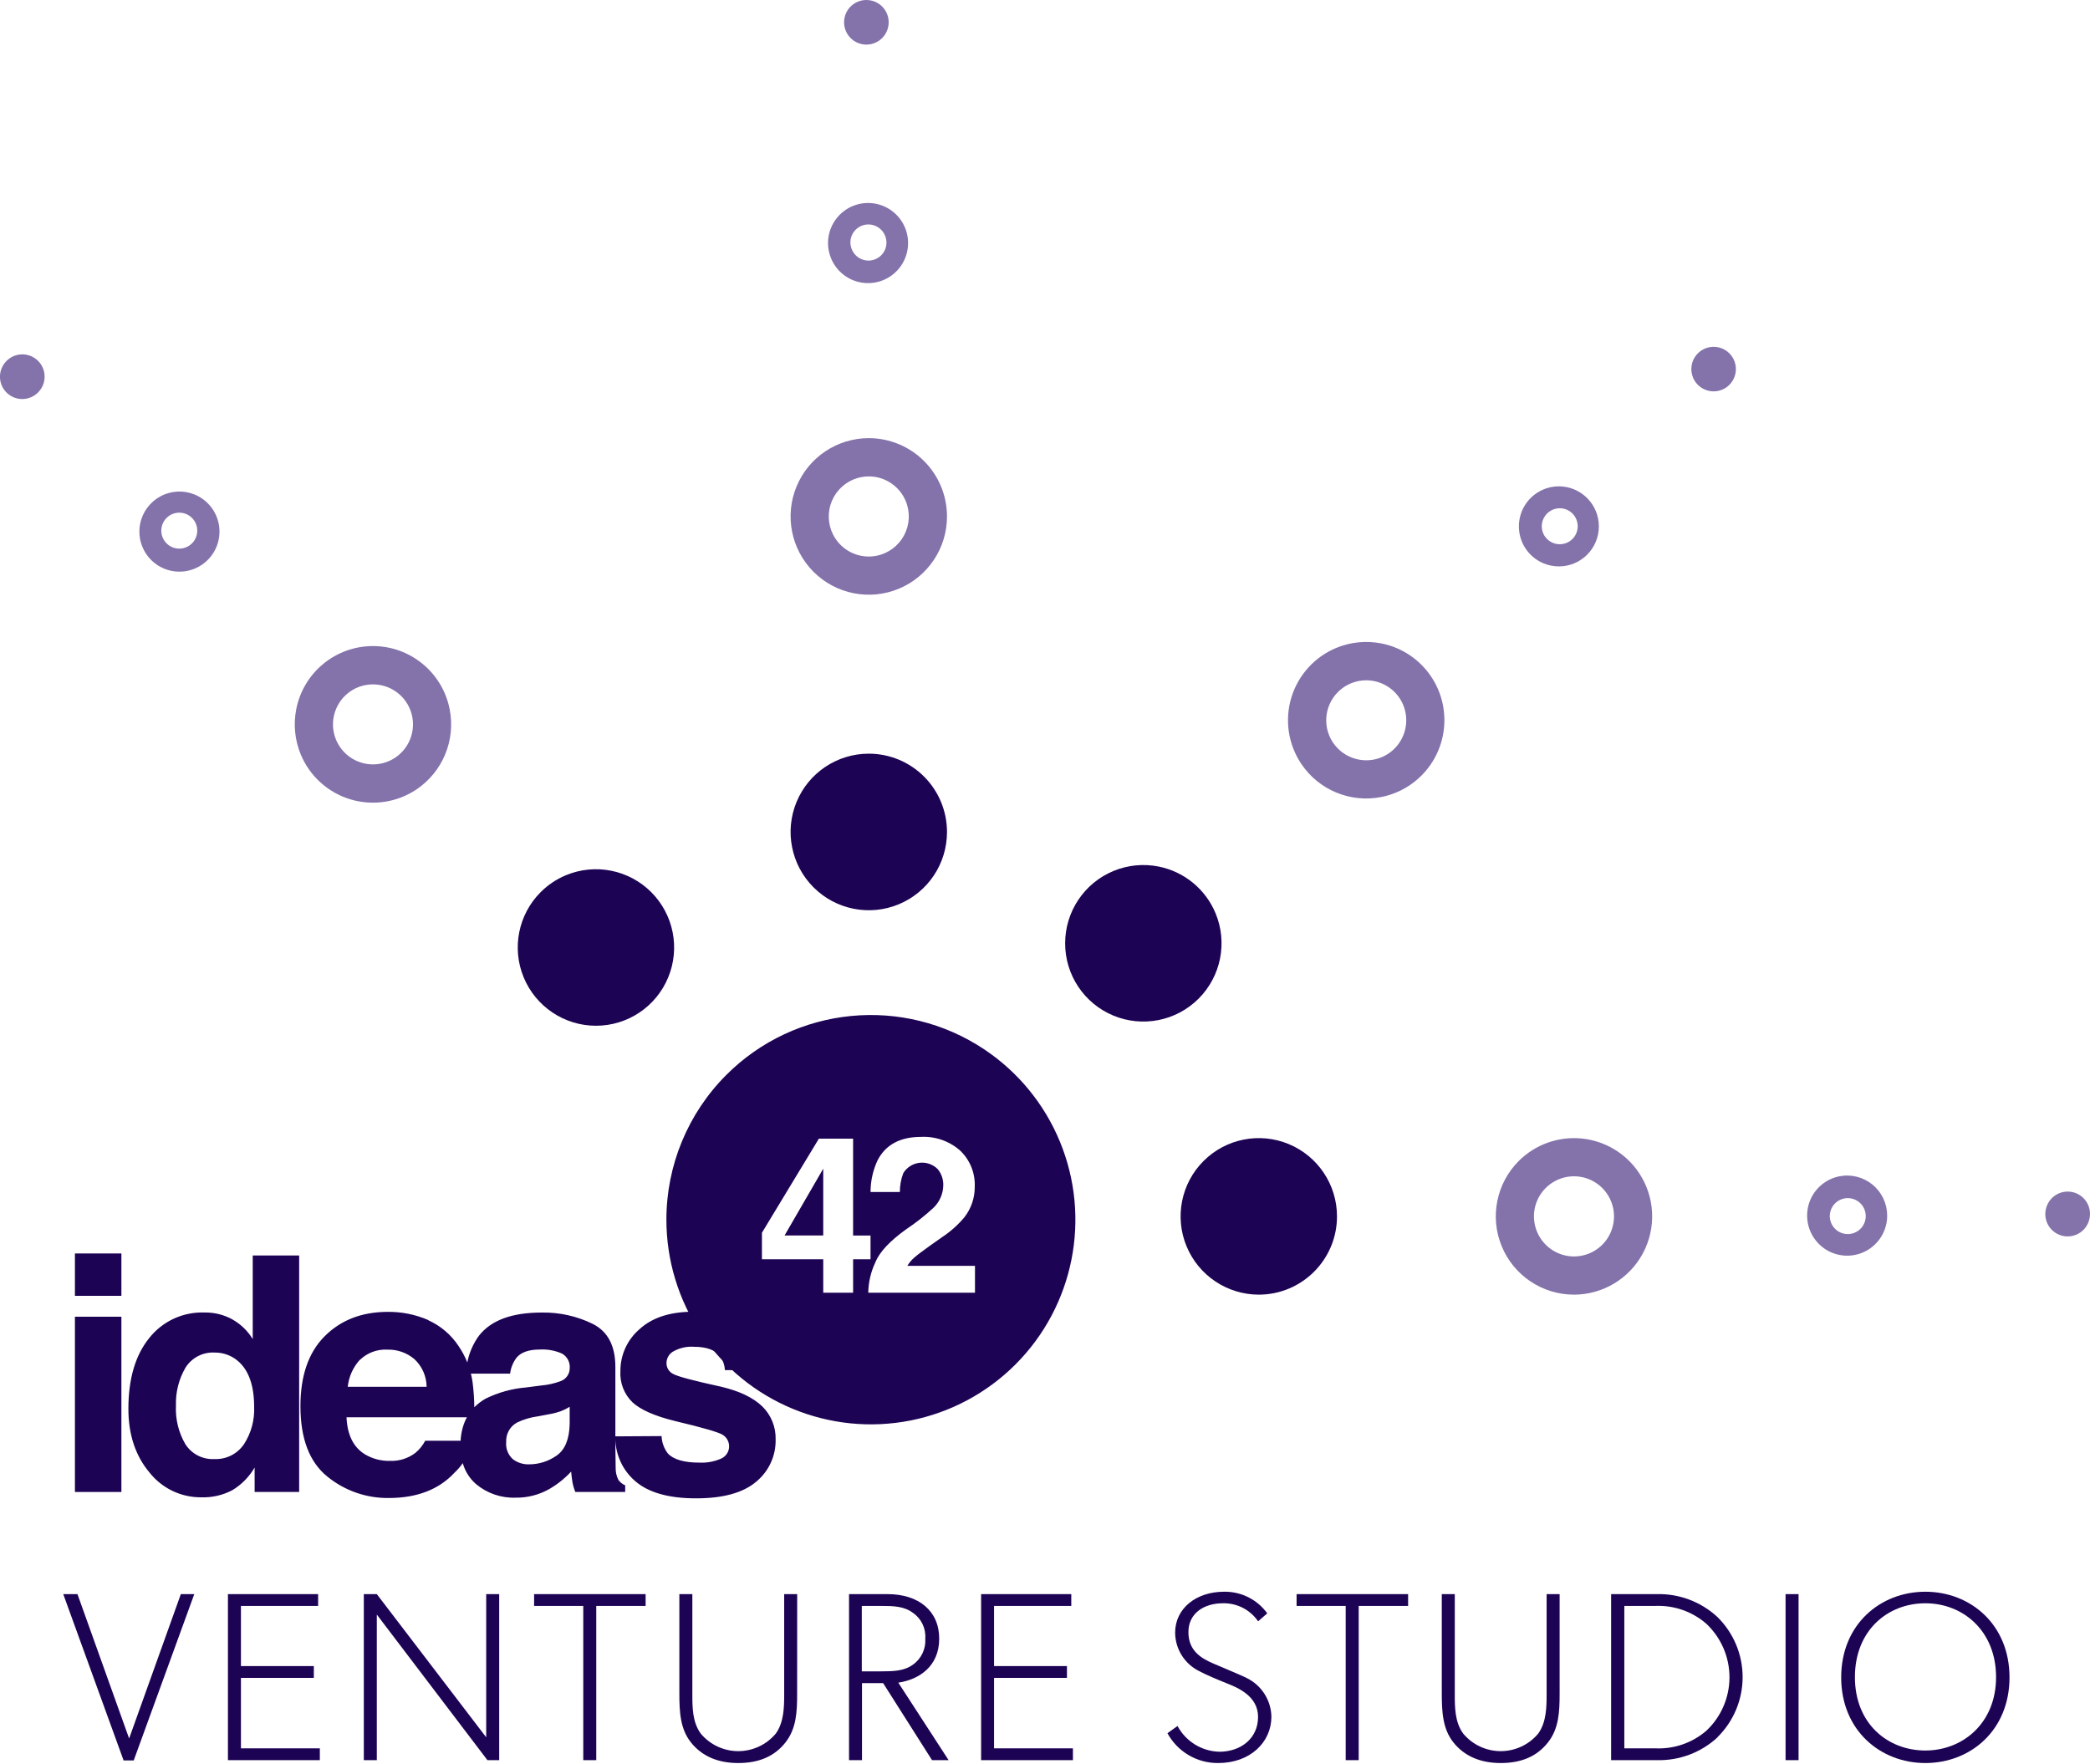
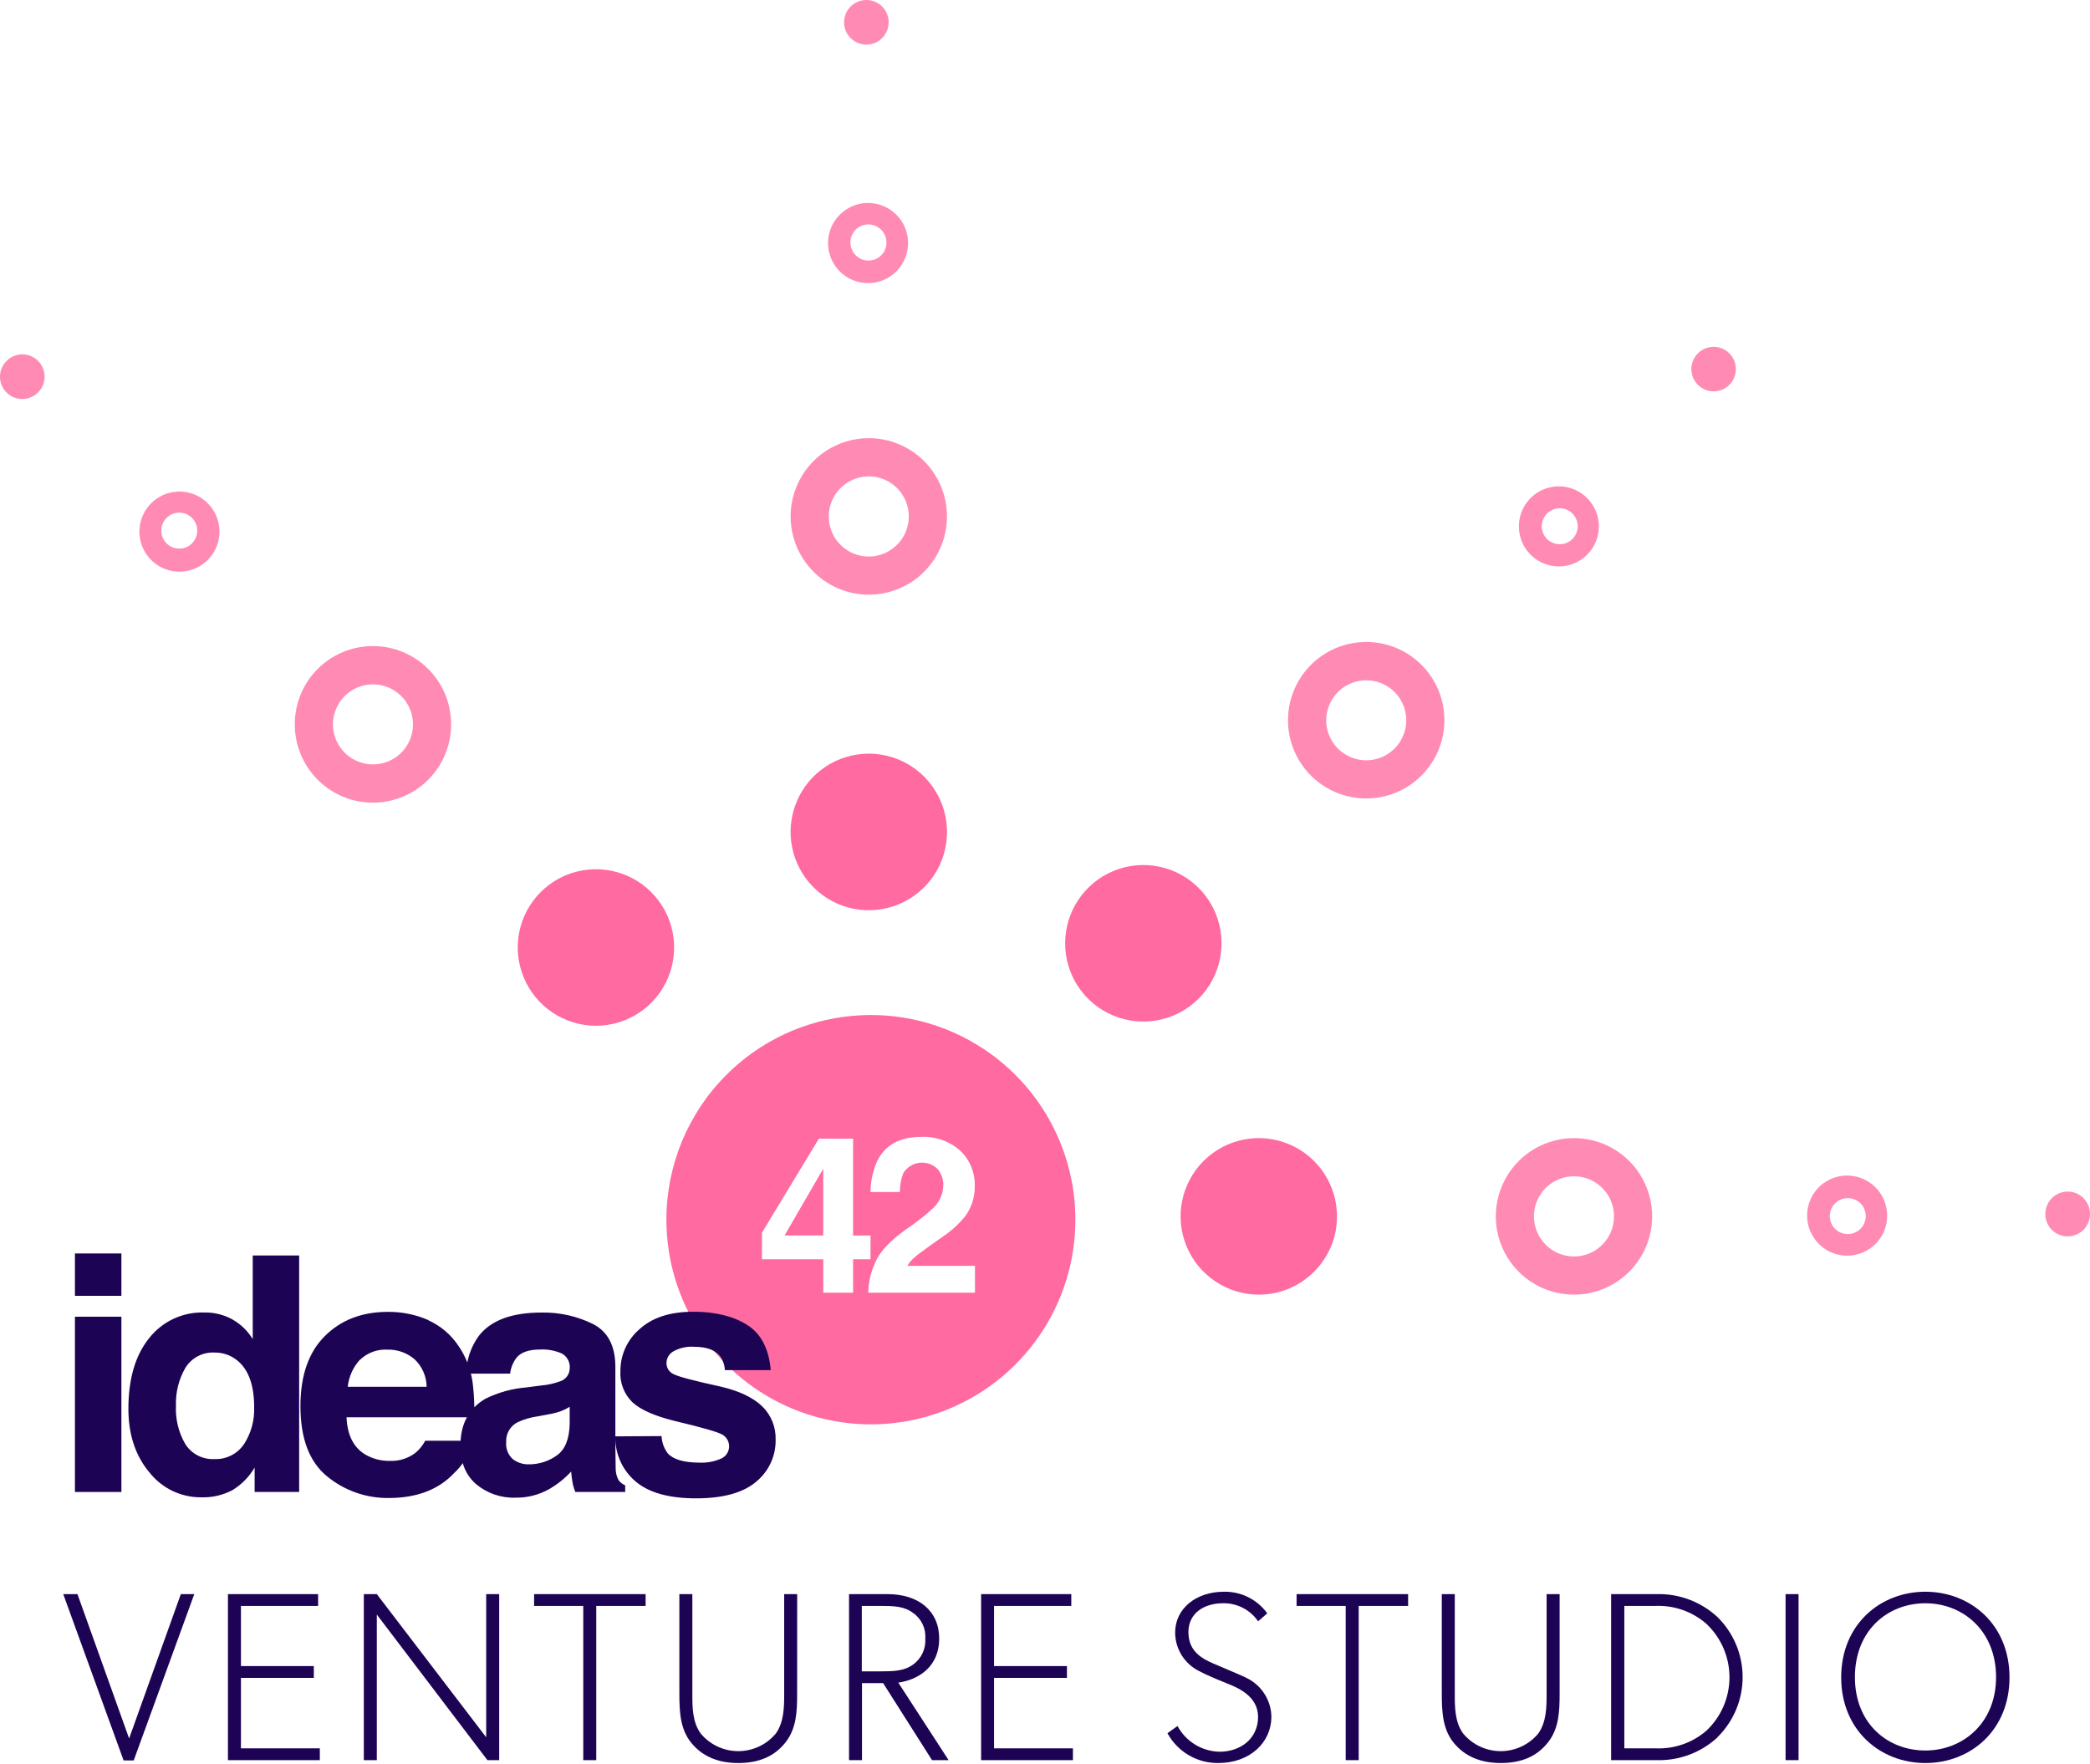
<svg xmlns="http://www.w3.org/2000/svg" fill="none" viewBox="0 0 160 135">
-   <path fill="#1D0354" d="M66.51 57.696a5.983 5.983 0 00-5.531 3.699 5.997 5.997 0 001.298 6.53 5.984 5.984 0 0010.22-4.237c0-1.59-.631-3.114-1.754-4.237a5.984 5.984 0 00-4.233-1.755zM88.696 66.336a5.985 5.985 0 014.364 3.583 5.997 5.997 0 01-1.299 6.53 5.985 5.985 0 01-10.219-4.236 5.995 5.995 0 013.696-5.536 5.98 5.98 0 013.458-.341zM63.023 94.578v-5.111l-2.96 5.111h2.96z" />
-   <path fill="#1D0354" fill-rule="evenodd" d="M75.368 80.345a15.645 15.645 0 00-19.767 1.946 15.668 15.668 0 00-4.585 11.078c0 3.099.917 6.129 2.637 8.706a15.655 15.655 0 0016.07 6.665 15.65 15.65 0 008.016-4.287 15.673 15.673 0 003.395-17.076 15.665 15.665 0 00-5.766-7.032zm-8.35 16.27c.332-.788 1.118-1.626 2.358-2.512a16.77 16.77 0 002.088-1.644c.464-.447.733-1.06.748-1.704a1.873 1.873 0 00-.42-1.25 1.691 1.691 0 00-2.637.295 3.987 3.987 0 00-.266 1.453h-2.245c0-.845.187-1.68.547-2.445.62-1.184 1.726-1.775 3.315-1.775a4.2 4.2 0 012.993 1.044 3.6 3.6 0 011.123 2.76 3.746 3.746 0 01-.786 2.34 7.783 7.783 0 01-1.695 1.517l-.936.66c-.583.419-.984.715-1.193.902a2.62 2.62 0 00-.55.648h5.178v2.056H66.47c.013-.81.2-1.607.55-2.337v-.008zm-.374-.213H65.31v2.558h-2.286v-2.558H58.33V94.37l4.359-7.201h2.619v7.414h1.335v1.82z" clip-rule="evenodd" />
-   <path fill="#1D0354" d="M102.354 93.118a5.994 5.994 0 00-3.696-5.536 5.981 5.981 0 00-6.524 1.3 5.993 5.993 0 004.233 10.228 5.993 5.993 0 005.987-5.992zM41.389 68.297a5.993 5.993 0 004.234 10.228 5.982 5.982 0 005.53-3.698 5.998 5.998 0 00-1.297-6.53 5.987 5.987 0 00-6.525-1.299 5.987 5.987 0 00-1.942 1.3z" />
-   <path fill="#8472AB" d="M66.326 0A1.705 1.705 0 0168 2.04 1.707 1.707 0 1166.326 0zM132.86 27.923a1.706 1.706 0 10-3.249.986 1.708 1.708 0 002.523.765 1.708 1.708 0 00.726-1.75zM.501 27.63a1.706 1.706 0 012.625 2.155A1.707 1.707 0 11.501 27.63z" />
-   <path fill="#8472AB" fill-rule="evenodd" d="M10.73 40.097a3.067 3.067 0 014.178-2.236 3.067 3.067 0 11-2.875 5.385 3.066 3.066 0 01-1.303-3.15zm2.726-.825a1.377 1.377 0 00-.705 2.325 1.377 1.377 0 10.705-2.325zM22.68 54.285a5.984 5.984 0 0111.742 0 5.997 5.997 0 01-2.544 6.152 5.983 5.983 0 01-8.857-2.69 5.996 5.996 0 01-.34-3.462zm5.276-1.835a3.06 3.06 0 00-2.232 1.832 3.063 3.063 0 102.232-1.832zM121.503 38.13a3.059 3.059 0 00-5.224 2.166 3.06 3.06 0 001.889 2.83 3.058 3.058 0 004-1.657 3.065 3.065 0 000-2.346 3.054 3.054 0 00-.665-.994zm-1.122 1.183a1.381 1.381 0 01-.21 2.12 1.38 1.38 0 01-2.037-.619 1.381 1.381 0 011.272-1.906 1.38 1.38 0 01.975.405zM105.758 49.258a5.985 5.985 0 014.817 5.877 5.994 5.994 0 01-4.817 5.876 5.981 5.981 0 01-6.147-2.547 5.995 5.995 0 012.688-8.865 5.98 5.98 0 013.459-.34zm1.839 5.279a3.064 3.064 0 10-5.837 1.772 3.067 3.067 0 002.831 1.894 3.061 3.061 0 002.832-1.894c.232-.56.292-1.177.174-1.772zM64.75 16.058a3.063 3.063 0 014.768 2.546 3.07 3.07 0 01-1.889 2.836 3.062 3.062 0 01-4.18-2.232 3.069 3.069 0 011.302-3.15zm2.5 1.359a1.376 1.376 0 00-.763-.236h-.007a1.376 1.376 0 00-1.145 2.143 1.376 1.376 0 002.42-1.287 1.377 1.377 0 00-.505-.62zM66.51 33.542a5.982 5.982 0 00-5.53 3.699 5.996 5.996 0 001.297 6.53 5.985 5.985 0 0010.22-4.237c0-1.59-.631-3.113-1.754-4.237a5.984 5.984 0 00-4.233-1.755zm0 2.928a3.062 3.062 0 012.831 1.895 3.069 3.069 0 01-2.236 4.181 3.061 3.061 0 01-3.145-1.307 3.07 3.07 0 011.378-4.536 3.06 3.06 0 011.172-.233zM125.474 89.79a5.994 5.994 0 01-4.977 9.32 5.983 5.983 0 01-5.531-3.7 5.997 5.997 0 011.298-6.529 5.985 5.985 0 019.21.908zm-2.429 5.032a3.074 3.074 0 00-.38-3.874 3.065 3.065 0 00-5.174 2.768 3.07 3.07 0 002.408 2.41 3.06 3.06 0 003.146-1.304zM144.473 93.062a3.067 3.067 0 00-3.66-3.012 3.062 3.062 0 00-2.41 2.408 3.073 3.073 0 001.302 3.15 3.063 3.063 0 004.768-2.546zm-1.639.034a1.381 1.381 0 01-.85 1.273 1.378 1.378 0 11.85-1.273z" clip-rule="evenodd" />
-   <path fill="#8472AB" d="M159.713 93.887c.188-.282.288-.614.287-.953a1.708 1.708 0 00-3.289-.653 1.71 1.71 0 003.002 1.606z" />
+   <path fill="#FF6AA0" d="M66.51 57.696a5.983 5.983 0 00-5.531 3.699 5.997 5.997 0 001.298 6.53 5.984 5.984 0 0010.22-4.237c0-1.59-.631-3.114-1.754-4.237a5.984 5.984 0 00-4.233-1.755zM88.696 66.336a5.985 5.985 0 014.364 3.583 5.997 5.997 0 01-1.299 6.53 5.985 5.985 0 01-10.219-4.236 5.995 5.995 0 013.696-5.536 5.98 5.98 0 013.458-.341zM63.023 94.578v-5.111l-2.96 5.111h2.96z" />
+   <path fill="#FF6AA0" fill-rule="evenodd" d="M75.368 80.345a15.645 15.645 0 00-19.767 1.946 15.668 15.668 0 00-4.585 11.078c0 3.099.917 6.129 2.637 8.706a15.655 15.655 0 0016.07 6.665 15.65 15.65 0 008.016-4.287 15.673 15.673 0 003.395-17.076 15.665 15.665 0 00-5.766-7.032zm-8.35 16.27c.332-.788 1.118-1.626 2.358-2.512a16.77 16.77 0 002.088-1.644c.464-.447.733-1.06.748-1.704a1.873 1.873 0 00-.42-1.25 1.691 1.691 0 00-2.637.295 3.987 3.987 0 00-.266 1.453h-2.245c0-.845.187-1.68.547-2.445.62-1.184 1.726-1.775 3.315-1.775a4.2 4.2 0 012.993 1.044 3.6 3.6 0 011.123 2.76 3.746 3.746 0 01-.786 2.34 7.783 7.783 0 01-1.695 1.517l-.936.66c-.583.419-.984.715-1.193.902a2.62 2.62 0 00-.55.648h5.178v2.056H66.47c.013-.81.2-1.607.55-2.337v-.008zm-.374-.213H65.31v2.558h-2.286v-2.558H58.33V94.37l4.359-7.201h2.619v7.414h1.335v1.82z" clip-rule="evenodd" />
+   <path fill="#FF6AA0" d="M102.354 93.118a5.994 5.994 0 00-3.696-5.536 5.981 5.981 0 00-6.524 1.3 5.993 5.993 0 004.233 10.228 5.993 5.993 0 005.987-5.992zM41.389 68.297a5.993 5.993 0 004.234 10.228 5.982 5.982 0 005.53-3.698 5.998 5.998 0 00-1.297-6.53 5.987 5.987 0 00-6.525-1.299 5.987 5.987 0 00-1.942 1.3z" />
+   <path fill="#FF8BB5" d="M66.326 0A1.705 1.705 0 0168 2.04 1.707 1.707 0 1166.326 0zM132.86 27.923a1.706 1.706 0 10-3.249.986 1.708 1.708 0 002.523.765 1.708 1.708 0 00.726-1.75zM.501 27.63a1.706 1.706 0 012.625 2.155A1.707 1.707 0 11.501 27.63z" />
+   <path fill="#FF8BB5" fill-rule="evenodd" d="M10.73 40.097a3.067 3.067 0 014.178-2.236 3.067 3.067 0 11-2.875 5.385 3.066 3.066 0 01-1.303-3.15zm2.726-.825a1.377 1.377 0 00-.705 2.325 1.377 1.377 0 10.705-2.325zM22.68 54.285a5.984 5.984 0 0111.742 0 5.997 5.997 0 01-2.544 6.152 5.983 5.983 0 01-8.857-2.69 5.996 5.996 0 01-.34-3.462zm5.276-1.835a3.06 3.06 0 00-2.232 1.832 3.063 3.063 0 102.232-1.832zM121.503 38.13a3.059 3.059 0 00-5.224 2.166 3.06 3.06 0 001.889 2.83 3.058 3.058 0 004-1.657 3.065 3.065 0 000-2.346 3.054 3.054 0 00-.665-.994zm-1.122 1.183a1.381 1.381 0 01-.21 2.12 1.38 1.38 0 01-2.037-.619 1.381 1.381 0 011.272-1.906 1.38 1.38 0 01.975.405zM105.758 49.258a5.985 5.985 0 014.817 5.877 5.994 5.994 0 01-4.817 5.876 5.981 5.981 0 01-6.147-2.547 5.995 5.995 0 012.688-8.865 5.98 5.98 0 013.459-.34zm1.839 5.279a3.064 3.064 0 10-5.837 1.772 3.067 3.067 0 002.831 1.894 3.061 3.061 0 002.832-1.894c.232-.56.292-1.177.174-1.772zM64.75 16.058a3.063 3.063 0 014.768 2.546 3.07 3.07 0 01-1.889 2.836 3.062 3.062 0 01-4.18-2.232 3.069 3.069 0 011.302-3.15zm2.5 1.359a1.376 1.376 0 00-.763-.236h-.007a1.376 1.376 0 00-1.145 2.143 1.376 1.376 0 002.42-1.287 1.377 1.377 0 00-.505-.62zM66.51 33.542a5.982 5.982 0 00-5.53 3.699 5.996 5.996 0 001.297 6.53 5.985 5.985 0 0010.22-4.237c0-1.59-.631-3.113-1.754-4.237a5.984 5.984 0 00-4.233-1.755zm0 2.928a3.062 3.062 0 012.831 1.895 3.069 3.069 0 01-2.236 4.181 3.061 3.061 0 01-3.145-1.307 3.07 3.07 0 011.378-4.536 3.06 3.06 0 011.172-.233zM125.474 89.79a5.994 5.994 0 01-4.977 9.32 5.983 5.983 0 01-5.531-3.7 5.997 5.997 0 011.298-6.529 5.985 5.985 0 019.21.908zm-2.429 5.032a3.074 3.074 0 00-.38-3.874 3.065 3.065 0 00-5.174 2.768 3.07 3.07 0 002.408 2.41 3.06 3.06 0 003.146-1.304zM144.473 93.062a3.067 3.067 0 00-3.66-3.012 3.062 3.062 0 00-2.41 2.408 3.073 3.073 0 001.302 3.15 3.063 3.063 0 004.768-2.546zm-1.639.034a1.381 1.381 0 01-.85 1.273 1.378 1.378 0 11.85-1.273z" clip-rule="evenodd" />
+   <path fill="#FF8BB5" d="M159.713 93.887c.188-.282.288-.614.287-.953a1.708 1.708 0 00-3.289-.653 1.71 1.71 0 003.002 1.606z" />
  <path fill="#1D0354" d="M5.736 99.2h3.558v-3.243H5.736V99.2zM9.294 100.799H5.736v13.417h3.558v-13.417z" />
  <path fill="#1D0354" fill-rule="evenodd" d="M17.806 101.016a4.262 4.262 0 011.542 1.498V96.11h3.554v18.106h-3.409v-1.872a4.904 4.904 0 01-1.71 1.737 4.774 4.774 0 01-2.387.543 4.99 4.99 0 01-3.954-1.902c-1.07-1.27-1.613-2.899-1.613-4.868 0-2.292.528-4.095 1.583-5.408a5.155 5.155 0 014.231-1.97 4.289 4.289 0 012.163.536v.004zm.864 9.556c.553-.85.827-1.851.786-2.864 0-1.641-.414-2.814-1.242-3.52a2.681 2.681 0 00-1.774-.645 2.471 2.471 0 00-2.245 1.165 5.406 5.406 0 00-.725 2.887 5.344 5.344 0 00.73 2.977 2.48 2.48 0 002.222 1.124 2.59 2.59 0 002.245-1.124h.003zM32.795 101.072a5.47 5.47 0 012.32 1.985c.265.39.486.807.66 1.242a5.118 5.118 0 01.892-2.047c.928-1.184 2.527-1.774 4.797-1.772a8.523 8.523 0 013.925.873c1.15.584 1.723 1.684 1.72 3.299v5.306l3.537-.022c.02.483.189.949.482 1.333.434.464 1.246.7 2.425.7a3.683 3.683 0 001.65-.307 1.026 1.026 0 00.613-.875 1.035 1.035 0 00-.493-.949c-.33-.204-1.553-.558-3.67-1.059-1.525-.377-2.599-.849-3.222-1.416a3.076 3.076 0 01-.936-2.415 4.195 4.195 0 011.463-3.195c.973-.891 2.345-1.336 4.116-1.336 1.676 0 3.048.334 4.116 1.003 1.067.669 1.672 1.825 1.814 3.468h-3.51a2.05 2.05 0 00-.373-1.075c-.375-.472-1.048-.711-1.976-.711a2.818 2.818 0 00-1.635.374 1.025 1.025 0 00-.486.835.912.912 0 00.52.873c.344.192 1.564.516 3.659.973 1.4.33 2.443.828 3.143 1.498a3.396 3.396 0 011.032 2.528 4.065 4.065 0 01-1.496 3.254c-.998.844-2.53 1.266-4.595 1.266-2.11 0-3.67-.446-4.68-1.337a4.357 4.357 0 01-1.497-3.169v.615c0 .427.007.944.022 1.55a1.94 1.94 0 00.214.937c.132.18.31.321.516.408v.509h-3.817a3.74 3.74 0 01-.22-.749 9.726 9.726 0 01-.101-.812c-.49.528-1.056.98-1.68 1.34a5.066 5.066 0 01-2.574.656 4.461 4.461 0 01-3.031-1.042 3.307 3.307 0 01-1.012-1.601 4.336 4.336 0 01-.612.71c-1.2 1.303-2.88 1.956-5.043 1.959a7.296 7.296 0 01-4.726-1.652c-1.362-1.106-2.044-2.898-2.047-5.377 0-2.327.616-4.11 1.849-5.348 1.232-1.238 2.83-1.862 4.793-1.872a7.601 7.601 0 013.154.629v.015zm2.465 9.223c.041-.683.203-1.283.484-1.797h-9.216c.06 1.344.523 2.288 1.403 2.831.584.35 1.257.525 1.938.505a2.99 2.99 0 001.934-.614c.308-.256.562-.57.748-.925h2.709zm1.05-2.562c.244-.249.53-.469.858-.658a8.59 8.59 0 013.102-.861l1.194-.154c.48-.041.95-.146 1.403-.311a1.052 1.052 0 00.748-1 1.18 1.18 0 00-.58-1.123 3.651 3.651 0 00-1.702-.315c-.838 0-1.433.203-1.781.614a2.527 2.527 0 00-.501 1.233h-3c.055.221.099.446.13.673a16.6 16.6 0 01.13 1.902zm-8.754-3.647a3.651 3.651 0 00-.935 2.079h6.039a2.93 2.93 0 00-.935-2.12 3.074 3.074 0 00-2.084-.726 2.788 2.788 0 00-2.088.786l.003-.019zm15.375 3.947c.237-.09.465-.203.68-.337v1.315c-.027 1.173-.362 1.981-1.006 2.423-.62.437-1.36.669-2.118.666a1.926 1.926 0 01-1.23-.4 1.567 1.567 0 01-.506-1.3 1.607 1.607 0 01.827-1.498 5.29 5.29 0 011.613-.479l.8-.15c.32-.054.634-.134.94-.24z" clip-rule="evenodd" />
  <path fill="#1D0354" d="M93.258 134.966a4.372 4.372 0 01-3.884-2.284l.771-.551a3.744 3.744 0 003.203 1.97c1.639 0 2.963-1.015 2.963-2.67 0-1.61-1.6-2.249-2.365-2.555l-.063-.025c-.737-.296-1.564-.644-2.08-.922a3.306 3.306 0 01-1.84-2.947c-.001-1.842 1.6-3.13 3.74-3.13a3.992 3.992 0 013.312 1.655l-.7.61a3.188 3.188 0 00-1.169-1.031 3.188 3.188 0 00-1.517-.351c-1.47 0-2.65.772-2.65 2.21s.992 2.007 1.894 2.397c.263.113.57.244.881.375.753.32 1.526.647 1.738.767a3.365 3.365 0 011.84 2.947c-.007 1.932-1.608 3.535-4.074 3.535zM14.873 122.035l-4.636 12.732h-.775l-4.62-12.732H5.93l3.955 11.051 3.959-11.051h1.029zM17.45 134.745h7.035v-.903h-6.04v-5.396h5.58v-.902h-5.58v-4.606h5.909v-.903H17.45v12.71zM37.315 134.745h.901v-12.71h-.995v10.961l-8.374-10.961h-.995v12.71h.995V123.6l8.468 11.145zM45.647 122.938h3.779v-.903h-8.538v.903h3.764v11.807h.995v-11.807zM60.123 133.401c.846-1.068.902-2.341.902-3.775l.003-7.591h-.995v7.681c0 .97-.019 2.131-.643 2.996a3.746 3.746 0 01-2.872 1.344 3.743 3.743 0 01-2.872-1.344c-.643-.877-.643-2.038-.643-2.996v-7.681h-.995v7.591c0 1.442.067 2.741.898 3.775.83 1.033 2.039 1.565 3.606 1.565 1.568 0 2.765-.498 3.611-1.565z" />
  <path fill="#1D0354" fill-rule="evenodd" d="M71.351 134.745h1.269l-3.85-5.932c1.601-.239 3.131-1.251 3.131-3.37 0-2.12-1.567-3.408-3.958-3.408h-2.945v12.71h.992v-5.894h1.62l3.741 5.894zm-3.977-11.807c1.025 0 1.841.018 2.522.535a2.194 2.194 0 01.939 1.97 2.247 2.247 0 01-.94 1.988c-.68.498-1.507.517-2.52.517h-1.4v-5.01h1.4z" clip-rule="evenodd" />
  <path fill="#1D0354" d="M75.108 134.745h7.03v-.903H76.1v-5.396h5.58v-.902h-5.58v-4.606h5.912v-.903h-6.903v12.71zM107.798 122.938h-3.783v11.807h-.995v-11.807h-3.76v-.903h8.538v.903zM119.397 129.626c0 1.434-.056 2.707-.902 3.775-.846 1.067-2.043 1.565-3.607 1.565s-2.78-.532-3.611-1.565c-.83-1.034-.901-2.333-.901-3.775v-7.591h.995v7.681c0 .958 0 2.119.644 2.996a3.745 3.745 0 002.871 1.344 3.741 3.741 0 002.872-1.344c.625-.865.643-2.026.643-2.996v-7.681h.996v7.591z" />
  <path fill="#1D0354" fill-rule="evenodd" d="M131.489 132.996a6.585 6.585 0 01-4.65 1.749h-3.499v-12.71h3.499a6.586 6.586 0 014.635 1.749 6.454 6.454 0 010 9.212h.015zm-.864-8.695a5.584 5.584 0 00-3.865-1.363h-2.41v10.904h2.41a5.575 5.575 0 003.865-1.344 5.611 5.611 0 001.775-4.099 5.625 5.625 0 00-1.775-4.098z" clip-rule="evenodd" />
  <path fill="#1D0354" d="M137.689 134.745h-.995v-12.71h.995v12.71z" />
  <path fill="#1D0354" fill-rule="evenodd" d="M147.395 134.966c-3.443 0-6.443-2.505-6.443-6.557 0-4.052 2.993-6.557 6.443-6.557 3.449 0 6.443 2.505 6.443 6.557 0 4.052-2.982 6.557-6.443 6.557zm0-12.23c-2.889 0-5.392 2.082-5.392 5.654 0 3.573 2.522 5.617 5.392 5.617 2.869 0 5.414-2.097 5.414-5.617s-2.507-5.654-5.414-5.654z" clip-rule="evenodd" />
</svg>
